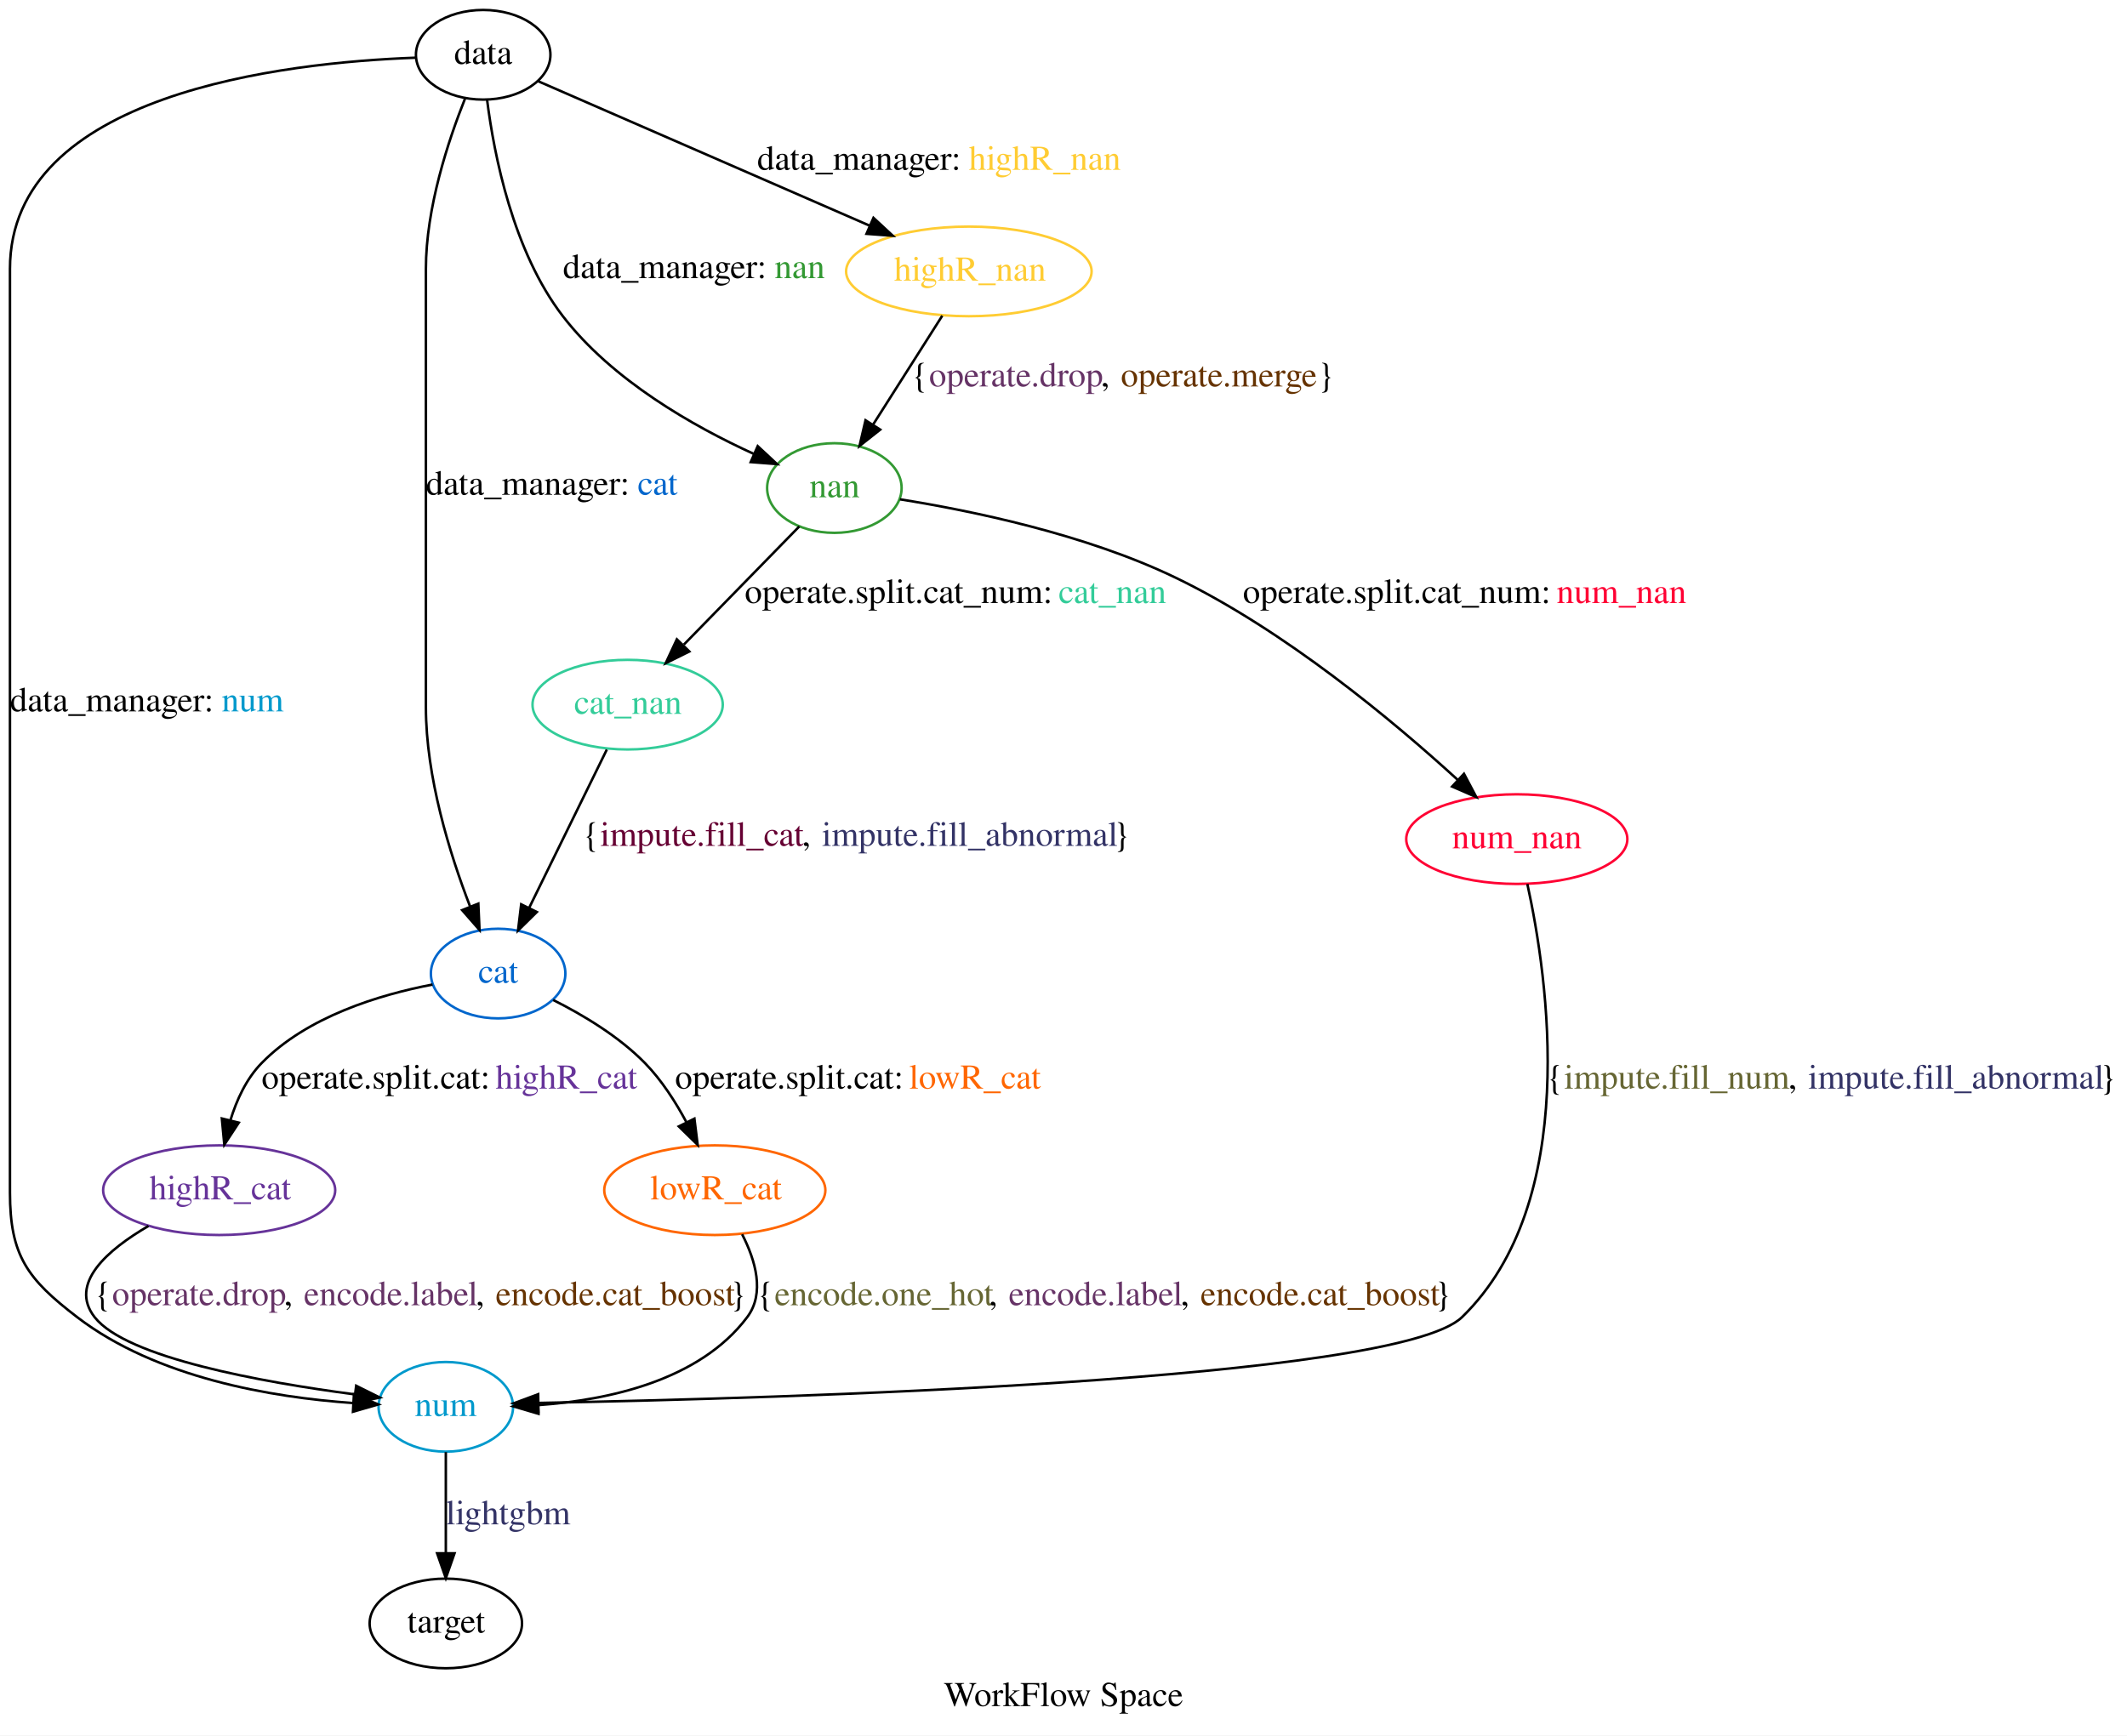
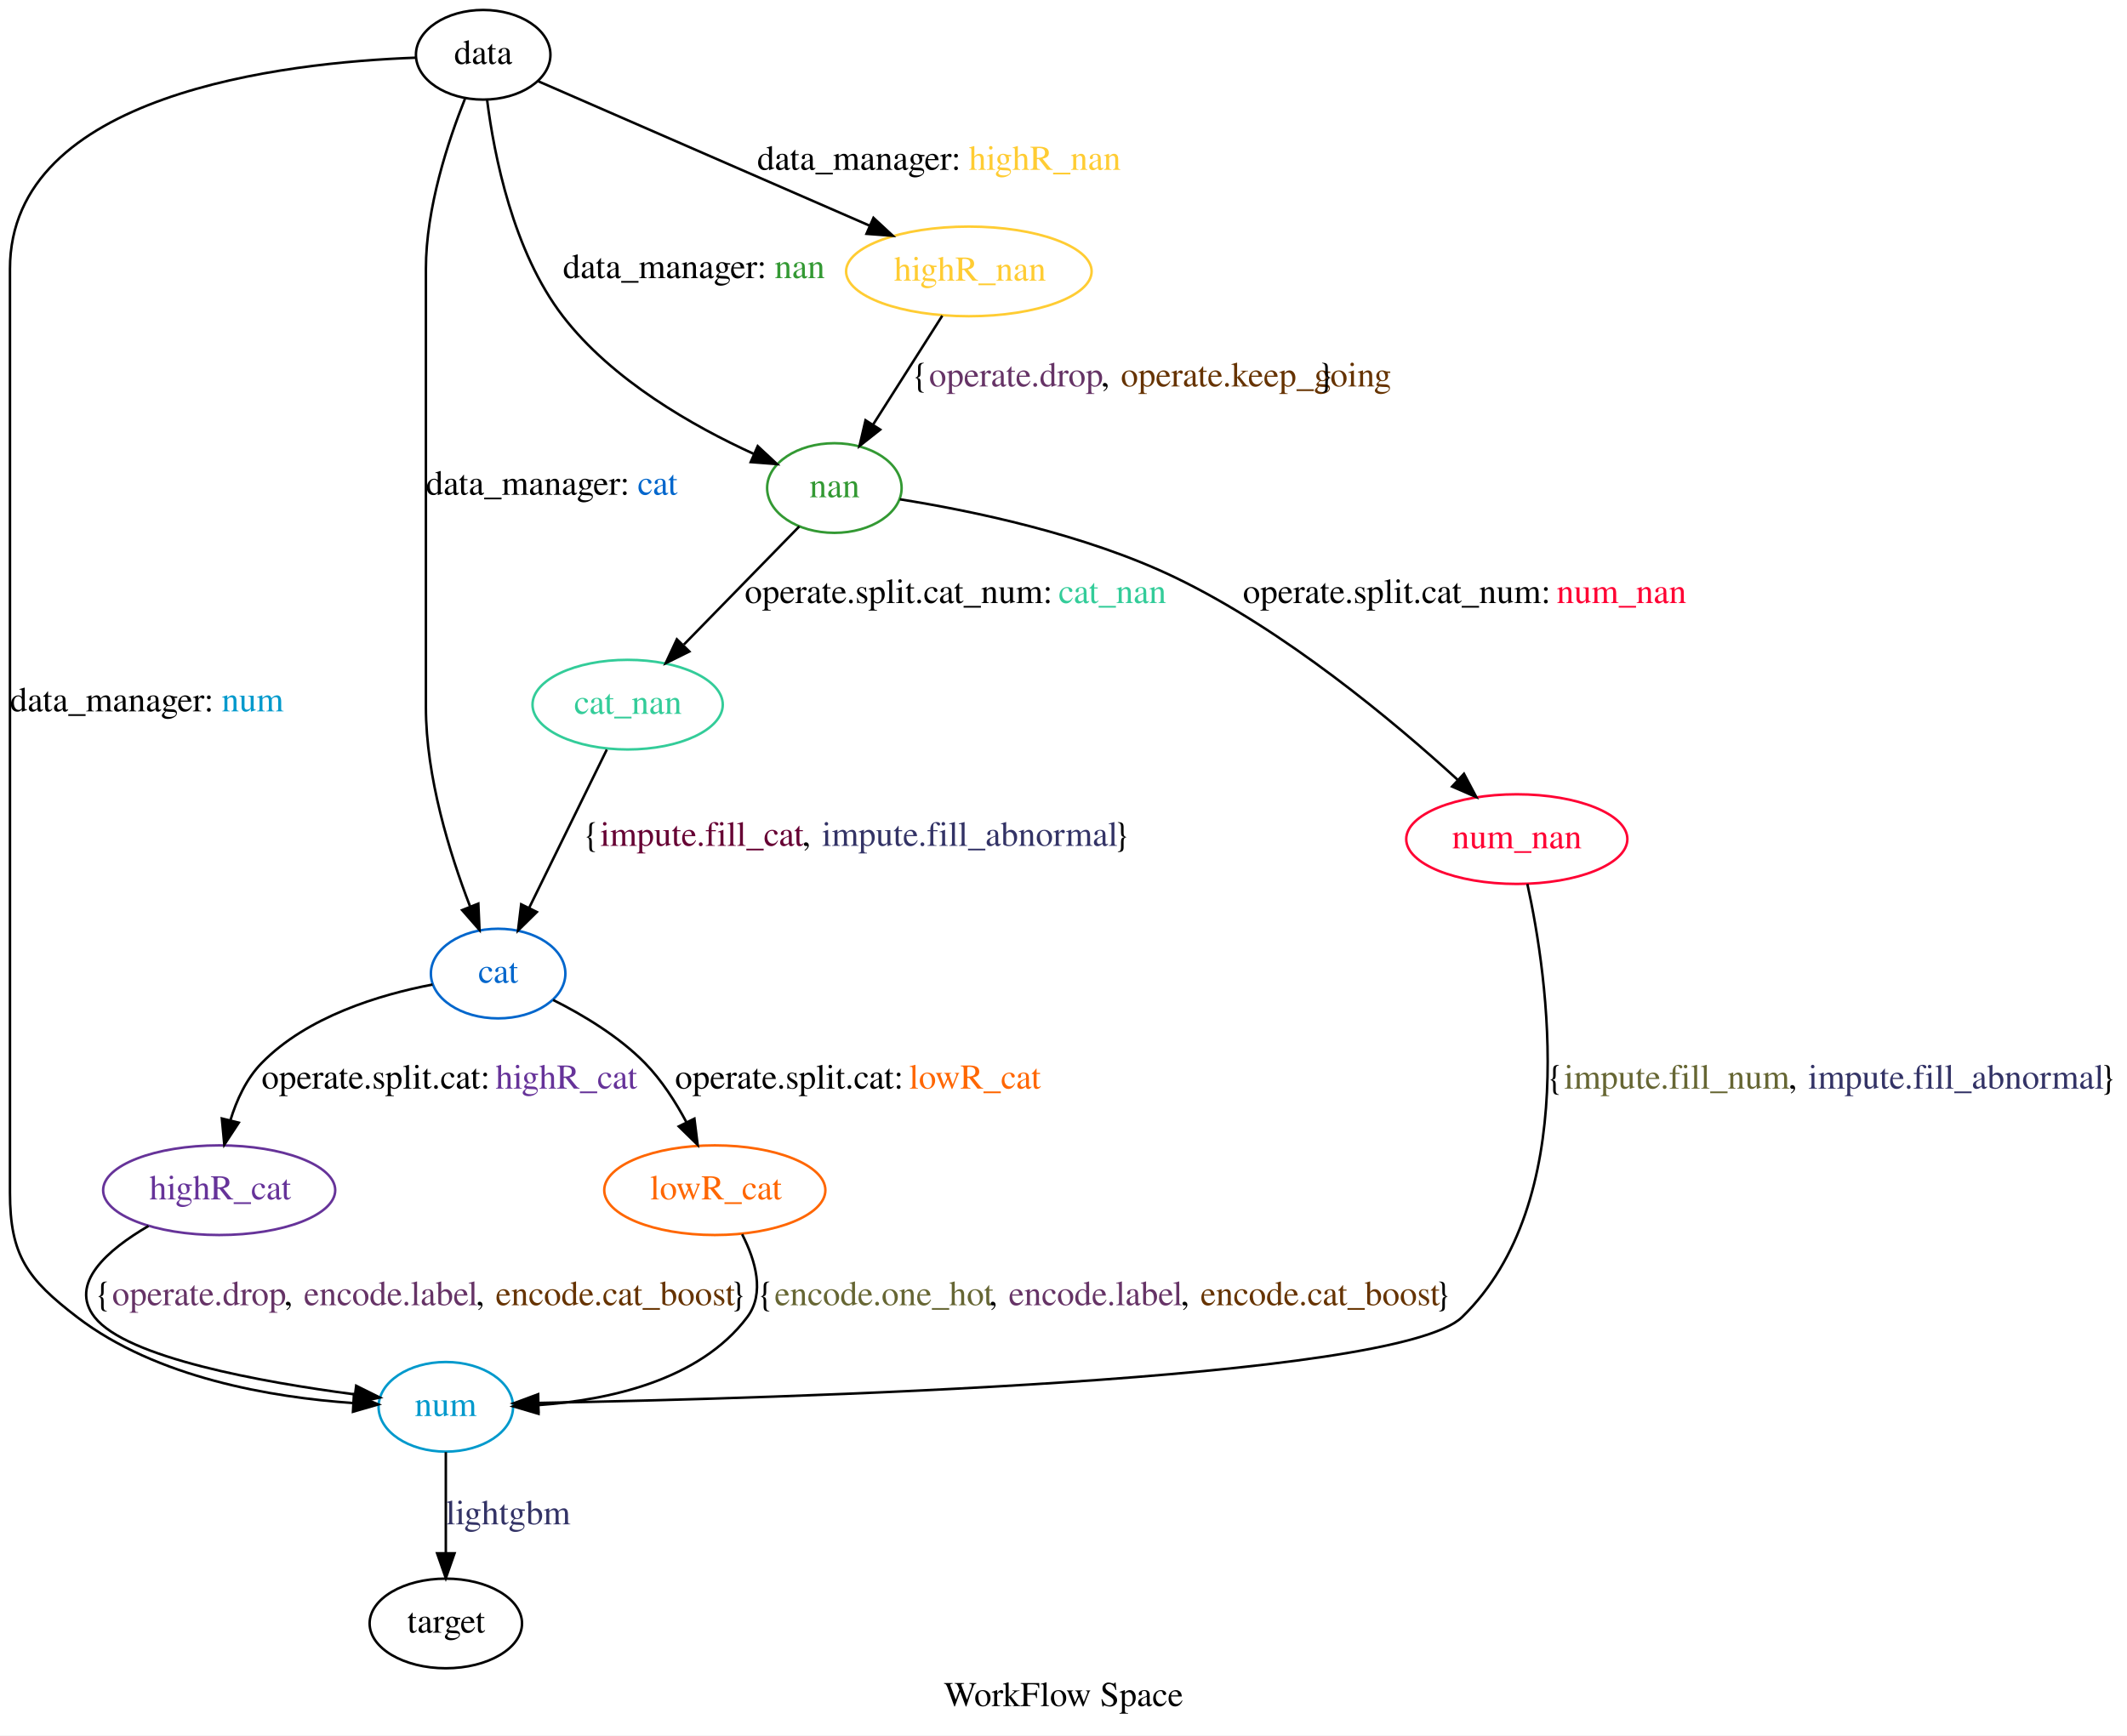
<svg xmlns="http://www.w3.org/2000/svg" width="854pt" height="697pt" viewBox="0.00 0.00 854.00 697.00">
  <g id="graph0" class="graph" transform="scale(1 1) rotate(0) translate(4 693)">
    <polygon fill="white" stroke="none" points="-4,4 -4,-693 850,-693 850,4 -4,4" />
    <text text-anchor="middle" x="423" y="-7.8" font-family="Times,serif" font-size="14.00">WorkFlow Space</text>
    <g id="node1" class="node">
      <ellipse fill="none" stroke="black" cx="190" cy="-671" rx="27" ry="18" />
      <text text-anchor="middle" x="190" y="-667.3" font-family="Times,serif" font-size="14.00">data</text>
    </g>
    <g id="node2" class="node">
      <ellipse fill="none" stroke="#0099cc" cx="175" cy="-128" rx="27" ry="18" />
      <text text-anchor="start" x="162.5" y="-124.3" font-family="Times,serif" font-size="14.00" fill="#0099cc">num</text>
    </g>
    <g id="edge1" class="edge">
      <path fill="none" stroke="black" d="M162.778,-669.824C110.241,-667.9 0,-655.466 0,-585 0,-585 0,-585 0,-214 0,-188.745 6.955,-179.363 27,-164 58.913,-139.541 105.23,-131.796 137.521,-129.535" />
      <polygon fill="black" stroke="black" points="138.102,-133.009 147.893,-128.963 137.716,-126.019 138.102,-133.009" />
      <text text-anchor="start" x="0" y="-407.3" font-family="Times,serif" font-size="14.00">data_manager: </text>
      <text text-anchor="start" x="85" y="-407.3" font-family="Times,serif" font-size="14.00" fill="#0099cc">num</text>
    </g>
    <g id="node3" class="node">
      <ellipse fill="none" stroke="#0066cc" cx="196" cy="-302" rx="27" ry="18" />
      <text text-anchor="start" x="188" y="-298.3" font-family="Times,serif" font-size="14.00" fill="#0066cc">cat</text>
    </g>
    <g id="edge2" class="edge">
      <path fill="none" stroke="black" d="M182.723,-653.425C175.984,-636.548 167,-609.46 167,-585 167,-585 167,-585 167,-409 167,-380.963 176.556,-350.185 184.697,-329.053" />
      <polygon fill="black" stroke="black" points="188.052,-330.091 188.532,-319.507 181.556,-327.482 188.052,-330.091" />
      <text text-anchor="start" x="167" y="-494.3" font-family="Times,serif" font-size="14.00">data_manager: </text>
      <text text-anchor="start" x="252" y="-494.3" font-family="Times,serif" font-size="14.00" fill="#0066cc">cat</text>
    </g>
    <g id="node4" class="node">
      <ellipse fill="none" stroke="#339933" cx="331" cy="-497" rx="27" ry="18" />
      <text text-anchor="start" x="321" y="-493.3" font-family="Times,serif" font-size="14.00" fill="#339933">nan</text>
    </g>
    <g id="edge3" class="edge">
      <path fill="none" stroke="black" d="M191.577,-652.843C194.377,-630.735 201.957,-592.052 222,-566 241.811,-540.25 274.367,-521.787 298.75,-510.656" />
      <polygon fill="black" stroke="black" points="300.225,-513.831 307.979,-506.611 297.415,-507.42 300.225,-513.831" />
      <text text-anchor="start" x="222" y="-581.3" font-family="Times,serif" font-size="14.00">data_manager: </text>
      <text text-anchor="start" x="307" y="-581.3" font-family="Times,serif" font-size="14.00" fill="#339933">nan</text>
    </g>
    <g id="node5" class="node">
      <ellipse fill="none" stroke="#ffcc33" cx="385" cy="-584" rx="49.291" ry="18" />
      <text text-anchor="start" x="355" y="-580.3" font-family="Times,serif" font-size="14.00" fill="#ffcc33">highR_nan</text>
    </g>
    <g id="edge4" class="edge">
      <path fill="none" stroke="black" d="M211.99,-660.415C244.264,-646.346 304.981,-619.88 345.213,-602.343" />
      <polygon fill="black" stroke="black" points="346.701,-605.513 354.469,-598.308 343.904,-599.096 346.701,-605.513" />
      <text text-anchor="start" x="300" y="-624.8" font-family="Times,serif" font-size="14.00">data_manager: </text>
      <text text-anchor="start" x="385" y="-624.8" font-family="Times,serif" font-size="14.00" fill="#ffcc33">highR_nan</text>
    </g>
    <g id="node10" class="node">
      <ellipse fill="none" stroke="#000000" cx="175" cy="-41" rx="30.595" ry="18" />
      <text text-anchor="start" x="159.5" y="-37.3" font-family="Times,serif" font-size="14.00" fill="#000000">target</text>
    </g>
    <g id="edge14" class="edge">
      <path fill="none" stroke="black" d="M175,-109.799C175,-98.163 175,-82.548 175,-69.237" />
      <polygon fill="black" stroke="black" points="178.5,-69.175 175,-59.175 171.5,-69.175 178.5,-69.175" />
      <text text-anchor="start" x="175" y="-80.8" font-family="Times,serif" font-size="14.00" fill="#333366">lightgbm</text>
    </g>
    <g id="node8" class="node">
      <ellipse fill="none" stroke="#663399" cx="84" cy="-215" rx="46.593" ry="18" />
      <text text-anchor="start" x="56" y="-211.3" font-family="Times,serif" font-size="14.00" fill="#663399">highR_cat</text>
    </g>
    <g id="edge10" class="edge">
      <path fill="none" stroke="black" d="M169.667,-297.595C148.466,-293.531 119.283,-284.751 101,-266 94.902,-259.746 90.989,-251.223 88.478,-242.985" />
      <polygon fill="black" stroke="black" points="91.867,-242.111 86.059,-233.25 85.074,-243.799 91.867,-242.111" />
      <text text-anchor="start" x="101" y="-255.8" font-family="Times,serif" font-size="14.00">operate.split.cat: </text>
      <text text-anchor="start" x="195" y="-255.8" font-family="Times,serif" font-size="14.00" fill="#663399">highR_cat</text>
    </g>
    <g id="node9" class="node">
      <ellipse fill="none" stroke="#ff6600" cx="283" cy="-215" rx="44.393" ry="18" />
      <text text-anchor="start" x="257" y="-211.3" font-family="Times,serif" font-size="14.00" fill="#ff6600">lowR_cat</text>
    </g>
    <g id="edge11" class="edge">
      <path fill="none" stroke="black" d="M218.085,-291.401C230.066,-285.389 244.522,-276.743 255,-266 261.662,-259.169 267.263,-250.439 271.662,-242.191" />
      <polygon fill="black" stroke="black" points="274.807,-243.726 276.11,-233.211 268.535,-240.618 274.807,-243.726" />
      <text text-anchor="start" x="267" y="-255.8" font-family="Times,serif" font-size="14.00">operate.split.cat: </text>
      <text text-anchor="start" x="361" y="-255.8" font-family="Times,serif" font-size="14.00" fill="#ff6600">lowR_cat</text>
    </g>
    <g id="node6" class="node">
      <ellipse fill="none" stroke="#33cc99" cx="248" cy="-410" rx="38.194" ry="18" />
      <text text-anchor="start" x="226.5" y="-406.3" font-family="Times,serif" font-size="14.00" fill="#33cc99">cat_nan</text>
    </g>
    <g id="edge6" class="edge">
      <path fill="none" stroke="black" d="M316.92,-481.581C304.238,-468.593 285.372,-449.273 270.584,-434.128" />
      <polygon fill="black" stroke="black" points="272.767,-431.354 263.276,-426.644 267.759,-436.244 272.767,-431.354" />
      <text text-anchor="start" x="295" y="-450.8" font-family="Times,serif" font-size="14.00">operate.split.cat_num: </text>
      <text text-anchor="start" x="421" y="-450.8" font-family="Times,serif" font-size="14.00" fill="#33cc99">cat_nan</text>
    </g>
    <g id="node7" class="node">
      <ellipse fill="none" stroke="#ff0033" cx="605" cy="-356" rx="44.393" ry="18" />
      <text text-anchor="start" x="579" y="-352.3" font-family="Times,serif" font-size="14.00" fill="#ff0033">num_nan</text>
    </g>
    <g id="edge7" class="edge">
      <path fill="none" stroke="black" d="M357.316,-492.469C385.716,-487.943 431.743,-478.501 468,-461 511.868,-439.824 555.457,-403.408 581.31,-379.772" />
      <polygon fill="black" stroke="black" points="583.792,-382.243 588.745,-372.878 579.032,-377.111 583.792,-382.243" />
      <text text-anchor="start" x="495" y="-450.8" font-family="Times,serif" font-size="14.00">operate.split.cat_num: </text>
      <text text-anchor="start" x="621" y="-450.8" font-family="Times,serif" font-size="14.00" fill="#ff0033">num_nan</text>
    </g>
    <g id="edge5" class="edge">
      <path fill="none" stroke="black" d="M374.331,-566.207C366.414,-553.745 355.496,-536.559 346.6,-522.556" />
      <polygon fill="black" stroke="black" points="349.415,-520.46 341.099,-513.896 343.507,-524.213 349.415,-520.46" />
      <text text-anchor="start" x="362" y="-537.8" font-family="Times,serif" font-size="14.00">{</text>
      <text text-anchor="start" x="369" y="-537.8" font-family="Times,serif" font-size="14.00" fill="#663366">operate.drop</text>
      <text text-anchor="start" x="438" y="-537.8" font-family="Times,serif" font-size="14.00">, </text>
-       <text text-anchor="start" x="446" y="-537.8" font-family="Times,serif" font-size="14.00" fill="#663300">operate.merge</text>
+       <text text-anchor="start" x="446" y="-537.8" font-family="Times,serif" font-size="14.00" fill="#663300">operate.keep_going</text>
      <text text-anchor="start" x="525" y="-537.8" font-family="Times,serif" font-size="14.00">}</text>
    </g>
    <g id="edge9" class="edge">
      <path fill="none" stroke="black" d="M239.645,-391.969C231.207,-374.769 218.075,-347.999 208.418,-328.314" />
      <polygon fill="black" stroke="black" points="211.539,-326.729 203.992,-319.292 205.254,-329.812 211.539,-326.729" />
      <text text-anchor="start" x="230" y="-353.3" font-family="Times,serif" font-size="14.00">{</text>
      <text text-anchor="start" x="237" y="-353.3" font-family="Times,serif" font-size="14.00" fill="#660033">impute.fill_cat</text>
      <text text-anchor="start" x="318" y="-353.3" font-family="Times,serif" font-size="14.00">, </text>
      <text text-anchor="start" x="326" y="-353.3" font-family="Times,serif" font-size="14.00" fill="#333366">impute.fill_abnormal</text>
      <text text-anchor="start" x="443" y="-353.3" font-family="Times,serif" font-size="14.00">}</text>
    </g>
    <g id="edge8" class="edge">
      <path fill="none" stroke="black" d="M609.238,-337.976C617.445,-300.475 630.767,-210.397 583,-164 556.703,-138.457 307.907,-131.353 212.234,-129.557" />
      <polygon fill="black" stroke="black" points="212.2,-126.056 202.139,-129.377 212.075,-133.055 212.2,-126.056" />
      <text text-anchor="start" x="617" y="-255.8" font-family="Times,serif" font-size="14.00">{</text>
      <text text-anchor="start" x="624" y="-255.8" font-family="Times,serif" font-size="14.00" fill="#666633">impute.fill_num</text>
      <text text-anchor="start" x="714" y="-255.8" font-family="Times,serif" font-size="14.00">, </text>
      <text text-anchor="start" x="722" y="-255.8" font-family="Times,serif" font-size="14.00" fill="#333366">impute.fill_abnormal</text>
      <text text-anchor="start" x="839" y="-255.8" font-family="Times,serif" font-size="14.00">}</text>
    </g>
    <g id="edge12" class="edge">
      <path fill="none" stroke="black" d="M55.627,-200.637C39.132,-191.027 23.488,-177.441 34,-164 46.747,-147.702 101.074,-137.918 138.445,-132.993" />
      <polygon fill="black" stroke="black" points="139.002,-136.451 148.488,-131.732 138.13,-129.505 139.002,-136.451" />
      <text text-anchor="start" x="34" y="-168.8" font-family="Times,serif" font-size="14.00">{</text>
      <text text-anchor="start" x="41" y="-168.8" font-family="Times,serif" font-size="14.00" fill="#663366">operate.drop</text>
      <text text-anchor="start" x="110" y="-168.8" font-family="Times,serif" font-size="14.00">, </text>
      <text text-anchor="start" x="118" y="-168.8" font-family="Times,serif" font-size="14.00" fill="#663366">encode.label</text>
      <text text-anchor="start" x="187" y="-168.8" font-family="Times,serif" font-size="14.00">, </text>
      <text text-anchor="start" x="195" y="-168.8" font-family="Times,serif" font-size="14.00" fill="#663300">encode.cat_boost</text>
      <text text-anchor="start" x="289" y="-168.8" font-family="Times,serif" font-size="14.00">}</text>
    </g>
    <g id="edge13" class="edge">
      <path fill="none" stroke="black" d="M293.964,-197.302C299.322,-186.856 303.222,-173.607 296,-164 276.833,-138.503 240.225,-130.699 212.273,-128.703" />
      <polygon fill="black" stroke="black" points="212.2,-125.195 202.039,-128.197 211.854,-132.186 212.2,-125.195" />
      <text text-anchor="start" x="300" y="-168.8" font-family="Times,serif" font-size="14.00">{</text>
      <text text-anchor="start" x="307" y="-168.8" font-family="Times,serif" font-size="14.00" fill="#666633">encode.one_hot</text>
      <text text-anchor="start" x="393" y="-168.8" font-family="Times,serif" font-size="14.00">, </text>
      <text text-anchor="start" x="401" y="-168.8" font-family="Times,serif" font-size="14.00" fill="#663366">encode.label</text>
      <text text-anchor="start" x="470" y="-168.8" font-family="Times,serif" font-size="14.00">, </text>
      <text text-anchor="start" x="478" y="-168.8" font-family="Times,serif" font-size="14.00" fill="#663300">encode.cat_boost</text>
      <text text-anchor="start" x="572" y="-168.8" font-family="Times,serif" font-size="14.00">}</text>
    </g>
  </g>
</svg>
